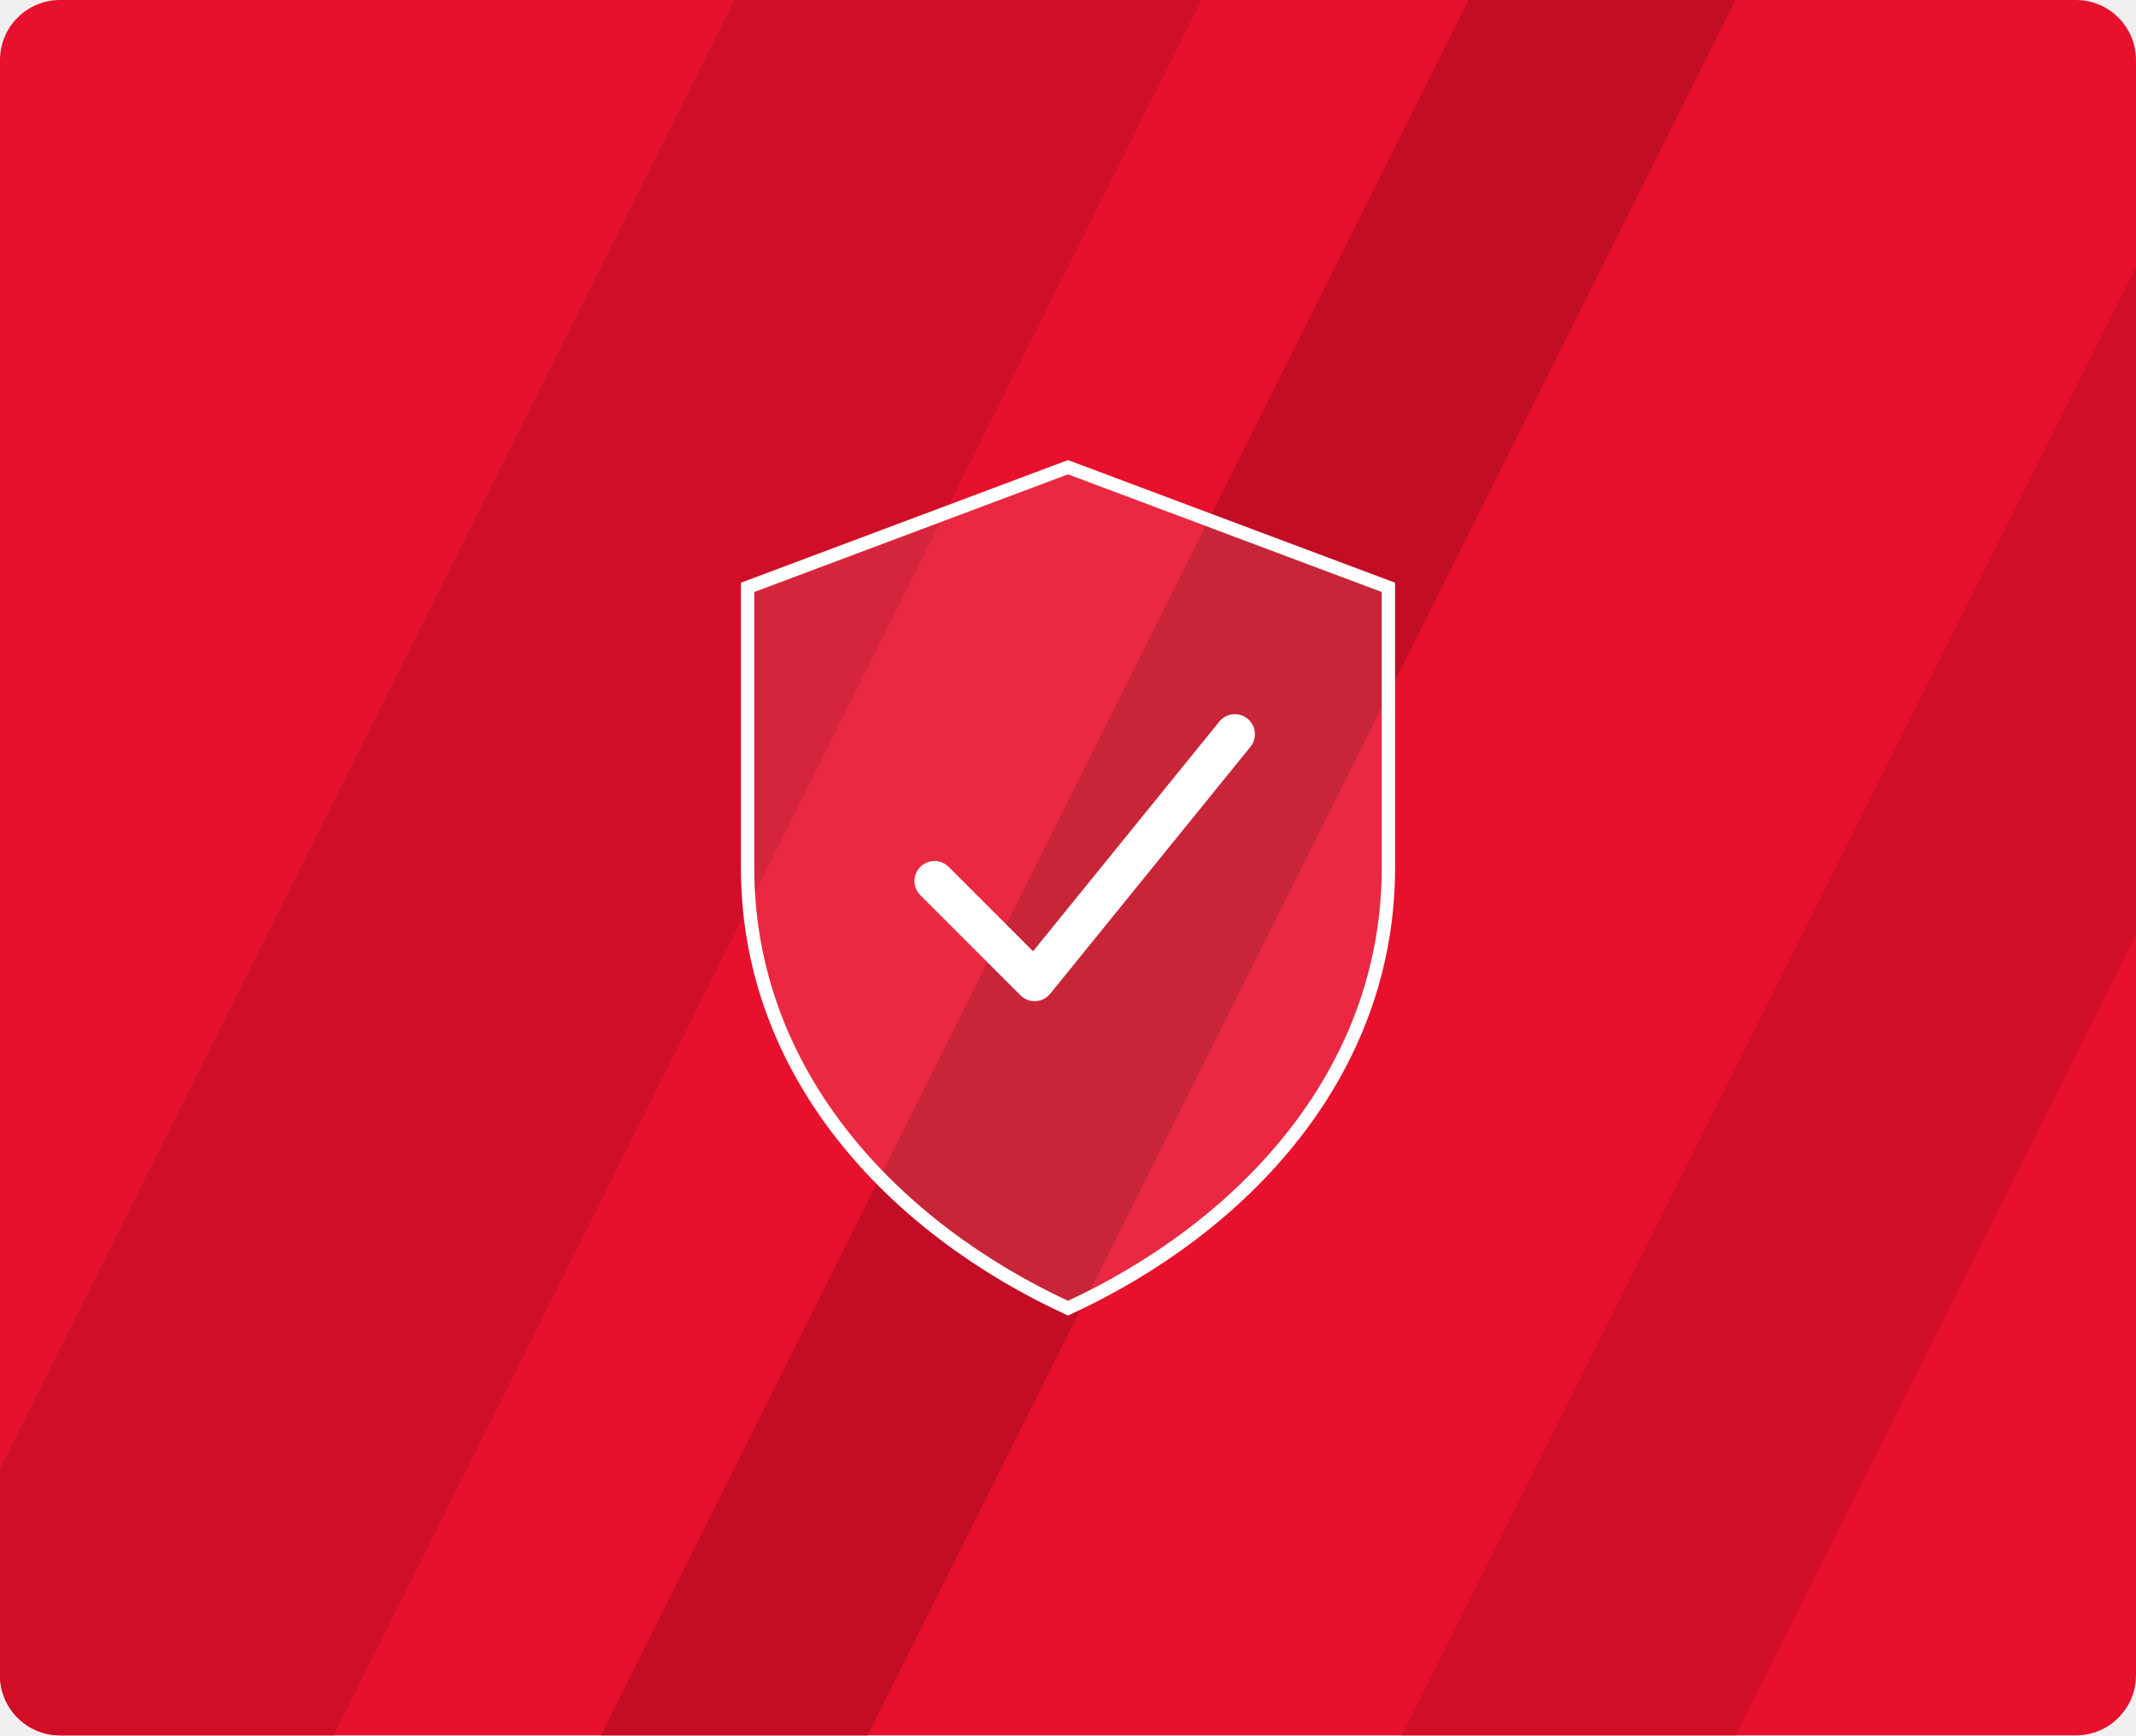
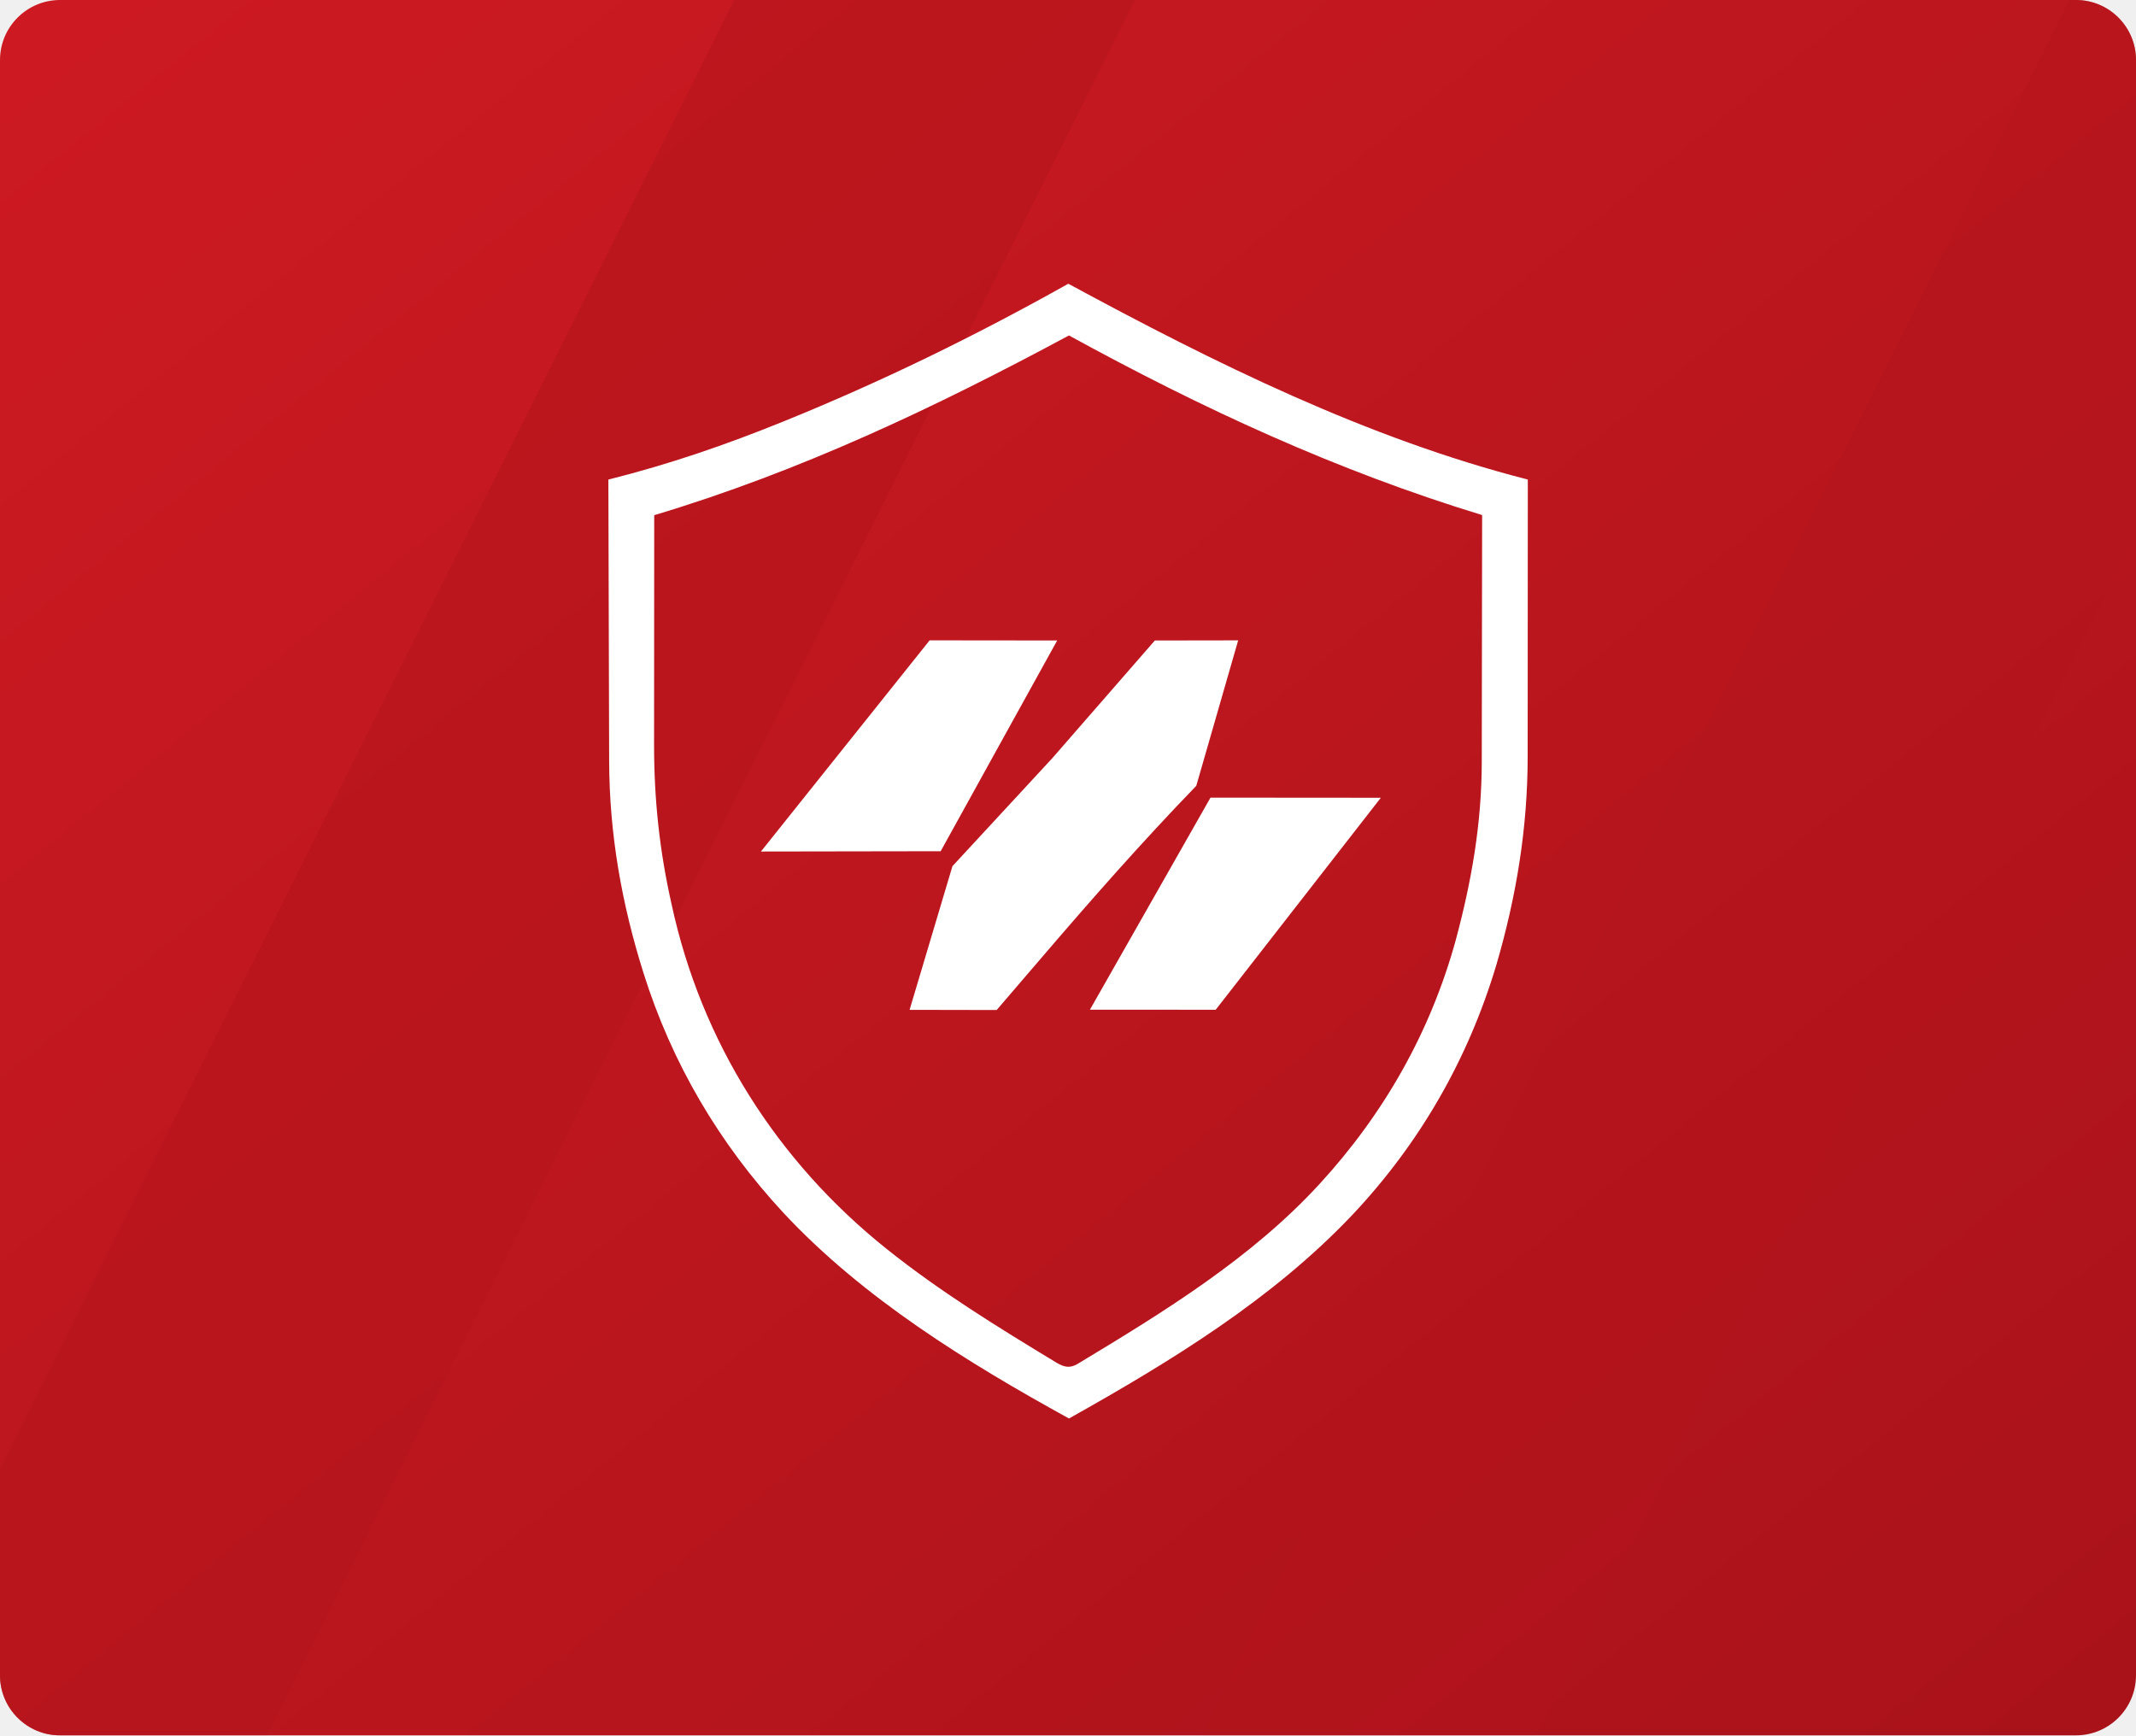
- <svg xmlns="http://www.w3.org/2000/svg" viewBox="0 0 640 520" role="img" aria-label="Grafikk">
+ <svg xmlns="http://www.w3.org/2000/svg" viewBox="0 0 640 520" role="img" aria-label="SMB Forsvar og Sikkerhet">
  <defs>
    <clipPath id="r">
      <rect x="0" y="0" width="640" height="520" rx="18" />
    </clipPath>
+     <linearGradient id="bg" x1="0" y1="0" x2="1" y2="1">
+       <stop offset="0" stop-color="#CE1A22" />
+       <stop offset="1" stop-color="#A9121A" />
+     </linearGradient>
  </defs>
  <g clip-path="url(#r)">
-     <rect width="640" height="520" fill="#E8112D" />
-     <polygon points="-40,520 220,0 360,0 100,520" fill="#D10E28" />
-     <polygon points="180,520 440,0 520,0 260,520" fill="#C20D24" />
-     <polygon points="420,520 660,40 760,40 520,520" fill="#D10E28" />
-     <g transform="translate(320,260)">
-       <path d="M0 -120 L96 -84 V0 C96 62 52 108 0 132 C-52 108 -96 62 -96 0 V-84 Z" fill="#ffffff" fill-opacity="0.10" stroke="#ffffff" stroke-width="4" />
-       <path d="M-40 4 l30 30 60 -74" fill="none" stroke="#ffffff" stroke-width="12" stroke-linecap="round" stroke-linejoin="round" />
+     <rect width="640" height="520" fill="url(#bg)" />
+     <polygon points="-40,520 220,0 340,0 80,520" fill="#B4141C" opacity="0.55" />
+     <polygon points="360,520 620,0 720,0 460,520" fill="#B4141C" opacity="0.45" />
+     <g transform="translate(67.2,-111.4) scale(0.2688)" fill="#ffffff">
+       <path d="M1257.16,1769.04c-88.59,93.5-201.11,162.5-315.6,226.69-113.4-62.51-229.45-133.93-318.37-229.36-71.62-77.32-124.26-166.61-155.97-267.49-24.22-77.02-37.99-154.51-38.21-235.87l-.87-313.96c68.42-17.19,130.99-38.77,195.22-64.82,109.06-44.22,213.37-95.1,317.47-153.5,163.26,88.41,332.7,172.35,512.19,218.28l-.16,308.75c-.04,80.01-12.64,156.22-34.94,232.39-31.54,105.4-85.43,199.02-160.76,278.9ZM1372.86,1461.8c17.55-65.47,28.73-129.47,28.83-197.97l.4-275.22c-162.17-49.47-311.96-118.76-460.54-200.22-149.76,80.53-298.94,151.3-462.31,200.37l-.16,255.71c-.04,61.24,6.13,118.82,19.54,178.1,33.02,153.19,117.36,286.34,239.63,384.07,59.61,47.65,123.63,87.01,188.87,126.55,8.39,5.08,15.14,7.05,24.02,1.7,96.24-58.03,193.99-117.95,270.03-200.91,71.81-78.36,123.5-169.4,151.7-272.17Z" />
+       <path d="M860.95,1540.37l-97.06-.19,47.77-160.16,111.29-120.36,114.34-131.23,92.88-.15-46.7,162.15c-60.89,62.98-117.1,126.95-173.72,193.06l-48.79,56.88Z" />
+       <polygon points="798.54 1363.36 598.2 1363.68 786.24 1128.27 928.42 1128.42 798.54 1363.36" />
+       <polygon points="1105.11 1540.07 964.92 1540.01 1099.3 1303.62 1289.17 1303.76 1105.11 1540.07" />
    </g>
  </g>
</svg>
